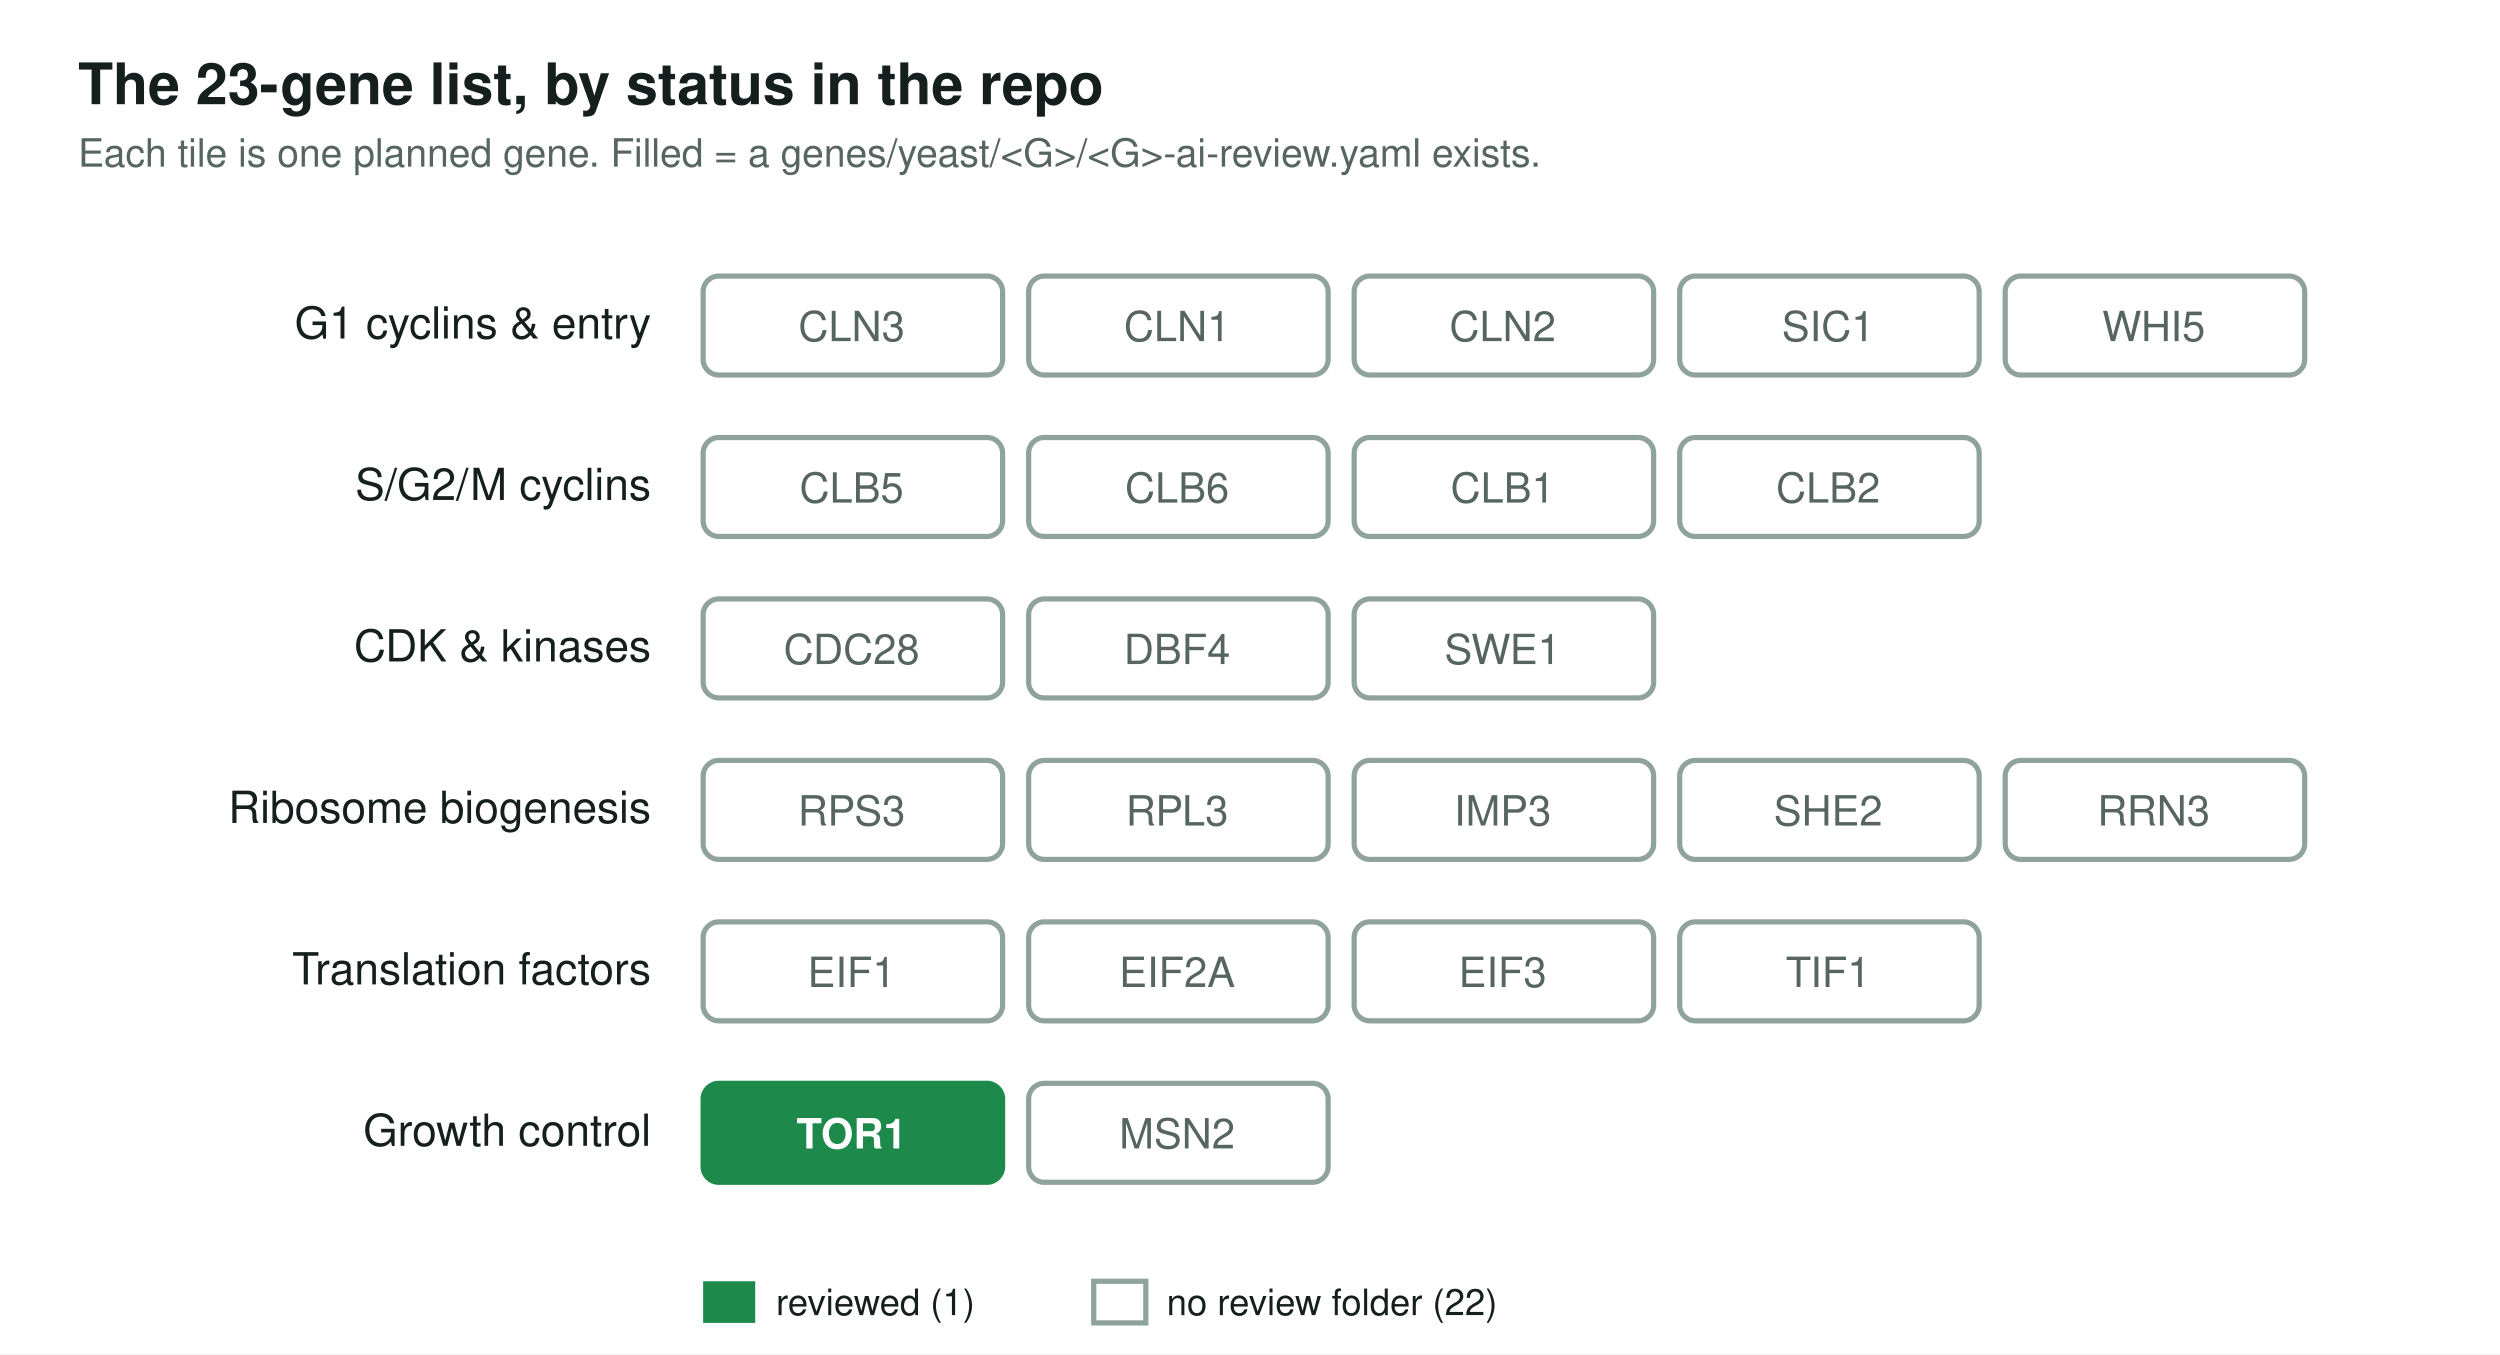
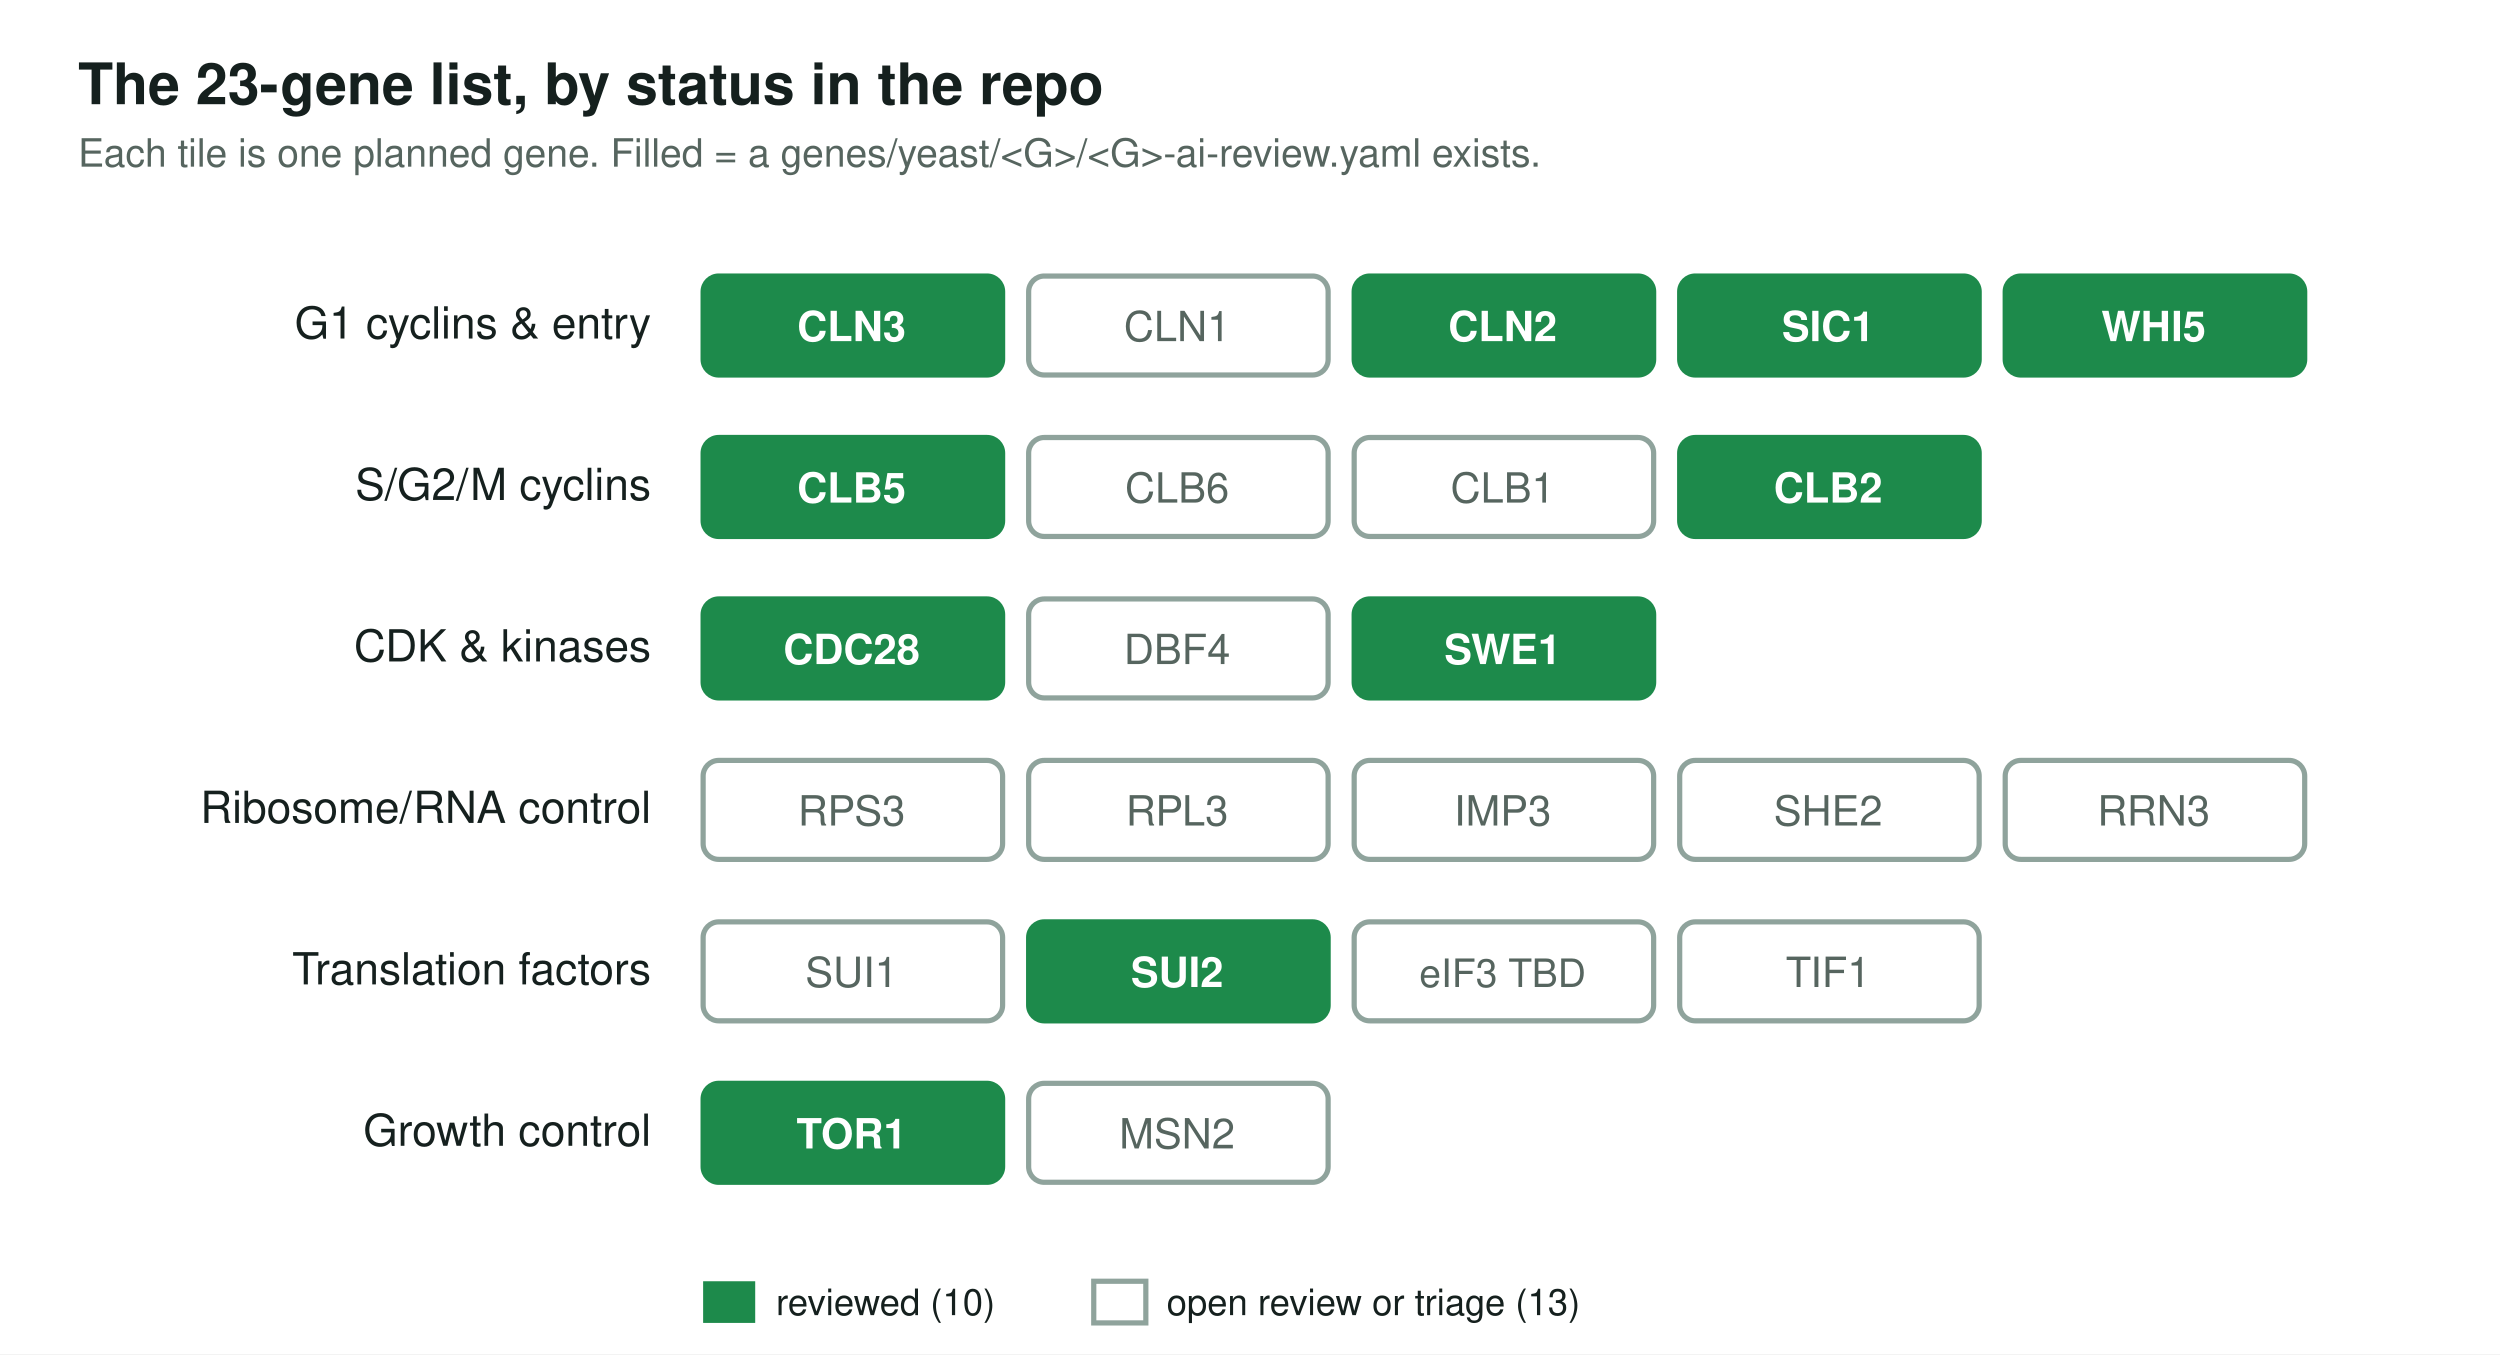
<svg xmlns="http://www.w3.org/2000/svg" viewBox="0 0 960 520" width="960" height="520" font-family="Helvetica, Arial, sans-serif">
  <rect width="960" height="520" fill="#ffffff" />
  <text x="30" y="40" font-size="22" font-weight="bold" fill="#15201e">The 23-gene list, by status in the repo</text>
  <text x="30" y="64" font-size="15" fill="#56655f">Each tile is one planned gene. Filled = a genes/yeast/&lt;G&gt;/&lt;G&gt;-ai-review.yaml exists.</text>
  <text x="250" y="130" font-size="17" text-anchor="end" fill="#15201e">G1 cyclins &amp; entry</text>
-   <rect x="270" y="106" width="115" height="38" rx="6" fill="#ffffff" stroke="#8fa39c" stroke-width="2" />
-   <text x="327" y="131" font-size="16" text-anchor="middle" fill="#56655f" font-weight="normal">CLN3</text>
+   <rect x="270" y="106" width="115" height="38" rx="6" fill="#1d8a4b" stroke="#1d8a4b" stroke-width="2" />
+   <text x="327" y="131" font-size="16" text-anchor="middle" fill="#ffffff" font-weight="bold">CLN3</text>
  <rect x="395" y="106" width="115" height="38" rx="6" fill="#ffffff" stroke="#8fa39c" stroke-width="2" />
  <text x="452" y="131" font-size="16" text-anchor="middle" fill="#56655f" font-weight="normal">CLN1</text>
-   <rect x="520" y="106" width="115" height="38" rx="6" fill="#ffffff" stroke="#8fa39c" stroke-width="2" />
-   <text x="577" y="131" font-size="16" text-anchor="middle" fill="#56655f" font-weight="normal">CLN2</text>
-   <rect x="645" y="106" width="115" height="38" rx="6" fill="#ffffff" stroke="#8fa39c" stroke-width="2" />
-   <text x="702" y="131" font-size="16" text-anchor="middle" fill="#56655f" font-weight="normal">SIC1</text>
-   <rect x="770" y="106" width="115" height="38" rx="6" fill="#ffffff" stroke="#8fa39c" stroke-width="2" />
-   <text x="827" y="131" font-size="16" text-anchor="middle" fill="#56655f" font-weight="normal">WHI5</text>
+   <rect x="520" y="106" width="115" height="38" rx="6" fill="#1d8a4b" stroke="#1d8a4b" stroke-width="2" />
+   <text x="577" y="131" font-size="16" text-anchor="middle" fill="#ffffff" font-weight="bold">CLN2</text>
+   <rect x="645" y="106" width="115" height="38" rx="6" fill="#1d8a4b" stroke="#1d8a4b" stroke-width="2" />
+   <text x="702" y="131" font-size="16" text-anchor="middle" fill="#ffffff" font-weight="bold">SIC1</text>
+   <rect x="770" y="106" width="115" height="38" rx="6" fill="#1d8a4b" stroke="#1d8a4b" stroke-width="2" />
+   <text x="827" y="131" font-size="16" text-anchor="middle" fill="#ffffff" font-weight="bold">WHI5</text>
  <text x="250" y="192" font-size="17" text-anchor="end" fill="#15201e">S/G2/M cyclins</text>
-   <rect x="270" y="168" width="115" height="38" rx="6" fill="#ffffff" stroke="#8fa39c" stroke-width="2" />
-   <text x="327" y="193" font-size="16" text-anchor="middle" fill="#56655f" font-weight="normal">CLB5</text>
+   <rect x="270" y="168" width="115" height="38" rx="6" fill="#1d8a4b" stroke="#1d8a4b" stroke-width="2" />
+   <text x="327" y="193" font-size="16" text-anchor="middle" fill="#ffffff" font-weight="bold">CLB5</text>
  <rect x="395" y="168" width="115" height="38" rx="6" fill="#ffffff" stroke="#8fa39c" stroke-width="2" />
  <text x="452" y="193" font-size="16" text-anchor="middle" fill="#56655f" font-weight="normal">CLB6</text>
  <rect x="520" y="168" width="115" height="38" rx="6" fill="#ffffff" stroke="#8fa39c" stroke-width="2" />
  <text x="577" y="193" font-size="16" text-anchor="middle" fill="#56655f" font-weight="normal">CLB1</text>
-   <rect x="645" y="168" width="115" height="38" rx="6" fill="#ffffff" stroke="#8fa39c" stroke-width="2" />
-   <text x="702" y="193" font-size="16" text-anchor="middle" fill="#56655f" font-weight="normal">CLB2</text>
+   <rect x="645" y="168" width="115" height="38" rx="6" fill="#1d8a4b" stroke="#1d8a4b" stroke-width="2" />
+   <text x="702" y="193" font-size="16" text-anchor="middle" fill="#ffffff" font-weight="bold">CLB2</text>
  <text x="250" y="254" font-size="17" text-anchor="end" fill="#15201e">CDK &amp; kinases</text>
-   <rect x="270" y="230" width="115" height="38" rx="6" fill="#ffffff" stroke="#8fa39c" stroke-width="2" />
-   <text x="327" y="255" font-size="16" text-anchor="middle" fill="#56655f" font-weight="normal">CDC28</text>
+   <rect x="270" y="230" width="115" height="38" rx="6" fill="#1d8a4b" stroke="#1d8a4b" stroke-width="2" />
+   <text x="327" y="255" font-size="16" text-anchor="middle" fill="#ffffff" font-weight="bold">CDC28</text>
  <rect x="395" y="230" width="115" height="38" rx="6" fill="#ffffff" stroke="#8fa39c" stroke-width="2" />
  <text x="452" y="255" font-size="16" text-anchor="middle" fill="#56655f" font-weight="normal">DBF4</text>
-   <rect x="520" y="230" width="115" height="38" rx="6" fill="#ffffff" stroke="#8fa39c" stroke-width="2" />
-   <text x="577" y="255" font-size="16" text-anchor="middle" fill="#56655f" font-weight="normal">SWE1</text>
-   <text x="250" y="316" font-size="17" text-anchor="end" fill="#15201e">Ribosome biogenesis</text>
+   <rect x="520" y="230" width="115" height="38" rx="6" fill="#1d8a4b" stroke="#1d8a4b" stroke-width="2" />
+   <text x="577" y="255" font-size="16" text-anchor="middle" fill="#ffffff" font-weight="bold">SWE1</text>
+   <text x="250" y="316" font-size="17" text-anchor="end" fill="#15201e">Ribosome/RNA control</text>
  <rect x="270" y="292" width="115" height="38" rx="6" fill="#ffffff" stroke="#8fa39c" stroke-width="2" />
  <text x="327" y="317" font-size="16" text-anchor="middle" fill="#56655f" font-weight="normal">RPS3</text>
  <rect x="395" y="292" width="115" height="38" rx="6" fill="#ffffff" stroke="#8fa39c" stroke-width="2" />
  <text x="452" y="317" font-size="16" text-anchor="middle" fill="#56655f" font-weight="normal">RPL3</text>
  <rect x="520" y="292" width="115" height="38" rx="6" fill="#ffffff" stroke="#8fa39c" stroke-width="2" />
  <text x="577" y="317" font-size="16" text-anchor="middle" fill="#56655f" font-weight="normal">IMP3</text>
  <rect x="645" y="292" width="115" height="38" rx="6" fill="#ffffff" stroke="#8fa39c" stroke-width="2" />
  <text x="702" y="317" font-size="16" text-anchor="middle" fill="#56655f" font-weight="normal">SHE2</text>
  <rect x="770" y="292" width="115" height="38" rx="6" fill="#ffffff" stroke="#8fa39c" stroke-width="2" />
  <text x="827" y="317" font-size="16" text-anchor="middle" fill="#56655f" font-weight="normal">RRN3</text>
  <text x="250" y="378" font-size="17" text-anchor="end" fill="#15201e">Translation factors</text>
  <rect x="270" y="354" width="115" height="38" rx="6" fill="#ffffff" stroke="#8fa39c" stroke-width="2" />
-   <text x="327" y="379" font-size="16" text-anchor="middle" fill="#56655f" font-weight="normal">EIF1</text>
-   <rect x="395" y="354" width="115" height="38" rx="6" fill="#ffffff" stroke="#8fa39c" stroke-width="2" />
-   <text x="452" y="379" font-size="16" text-anchor="middle" fill="#56655f" font-weight="normal">EIF2A</text>
+   <text x="327" y="379" font-size="16" text-anchor="middle" fill="#56655f" font-weight="normal">SUI1</text>
+   <rect x="395" y="354" width="115" height="38" rx="6" fill="#1d8a4b" stroke="#1d8a4b" stroke-width="2" />
+   <text x="452" y="379" font-size="16" text-anchor="middle" fill="#ffffff" font-weight="bold">SUI2</text>
  <rect x="520" y="354" width="115" height="38" rx="6" fill="#ffffff" stroke="#8fa39c" stroke-width="2" />
-   <text x="577" y="379" font-size="16" text-anchor="middle" fill="#56655f" font-weight="normal">EIF3</text>
+   <text x="577" y="379" font-size="15" text-anchor="middle" fill="#56655f" font-weight="normal">eIF3 TBD</text>
  <rect x="645" y="354" width="115" height="38" rx="6" fill="#ffffff" stroke="#8fa39c" stroke-width="2" />
  <text x="702" y="379" font-size="16" text-anchor="middle" fill="#56655f" font-weight="normal">TIF1</text>
  <text x="250" y="440" font-size="17" text-anchor="end" fill="#15201e">Growth control</text>
  <rect x="270" y="416" width="115" height="38" rx="6" fill="#1d8a4b" stroke="#1d8a4b" stroke-width="2" />
  <text x="327" y="441" font-size="16" text-anchor="middle" fill="#ffffff" font-weight="bold">TOR1</text>
  <rect x="395" y="416" width="115" height="38" rx="6" fill="#ffffff" stroke="#8fa39c" stroke-width="2" />
  <text x="452" y="441" font-size="16" text-anchor="middle" fill="#56655f" font-weight="normal">MSN2</text>
  <rect x="270" y="492" width="20" height="16" fill="#1d8a4b" />
-   <text x="298" y="505" font-size="14" fill="#15201e">reviewed (1)</text>
+   <text x="298" y="505" font-size="14" fill="#15201e">reviewed (10)</text>
  <rect x="420" y="492" width="20" height="16" fill="#ffffff" stroke="#8fa39c" stroke-width="2" />
-   <text x="448" y="505" font-size="14" fill="#15201e">no review folder (22)</text>
+   <text x="448" y="505" font-size="14" fill="#15201e">open review or triage (13)</text>
</svg>
